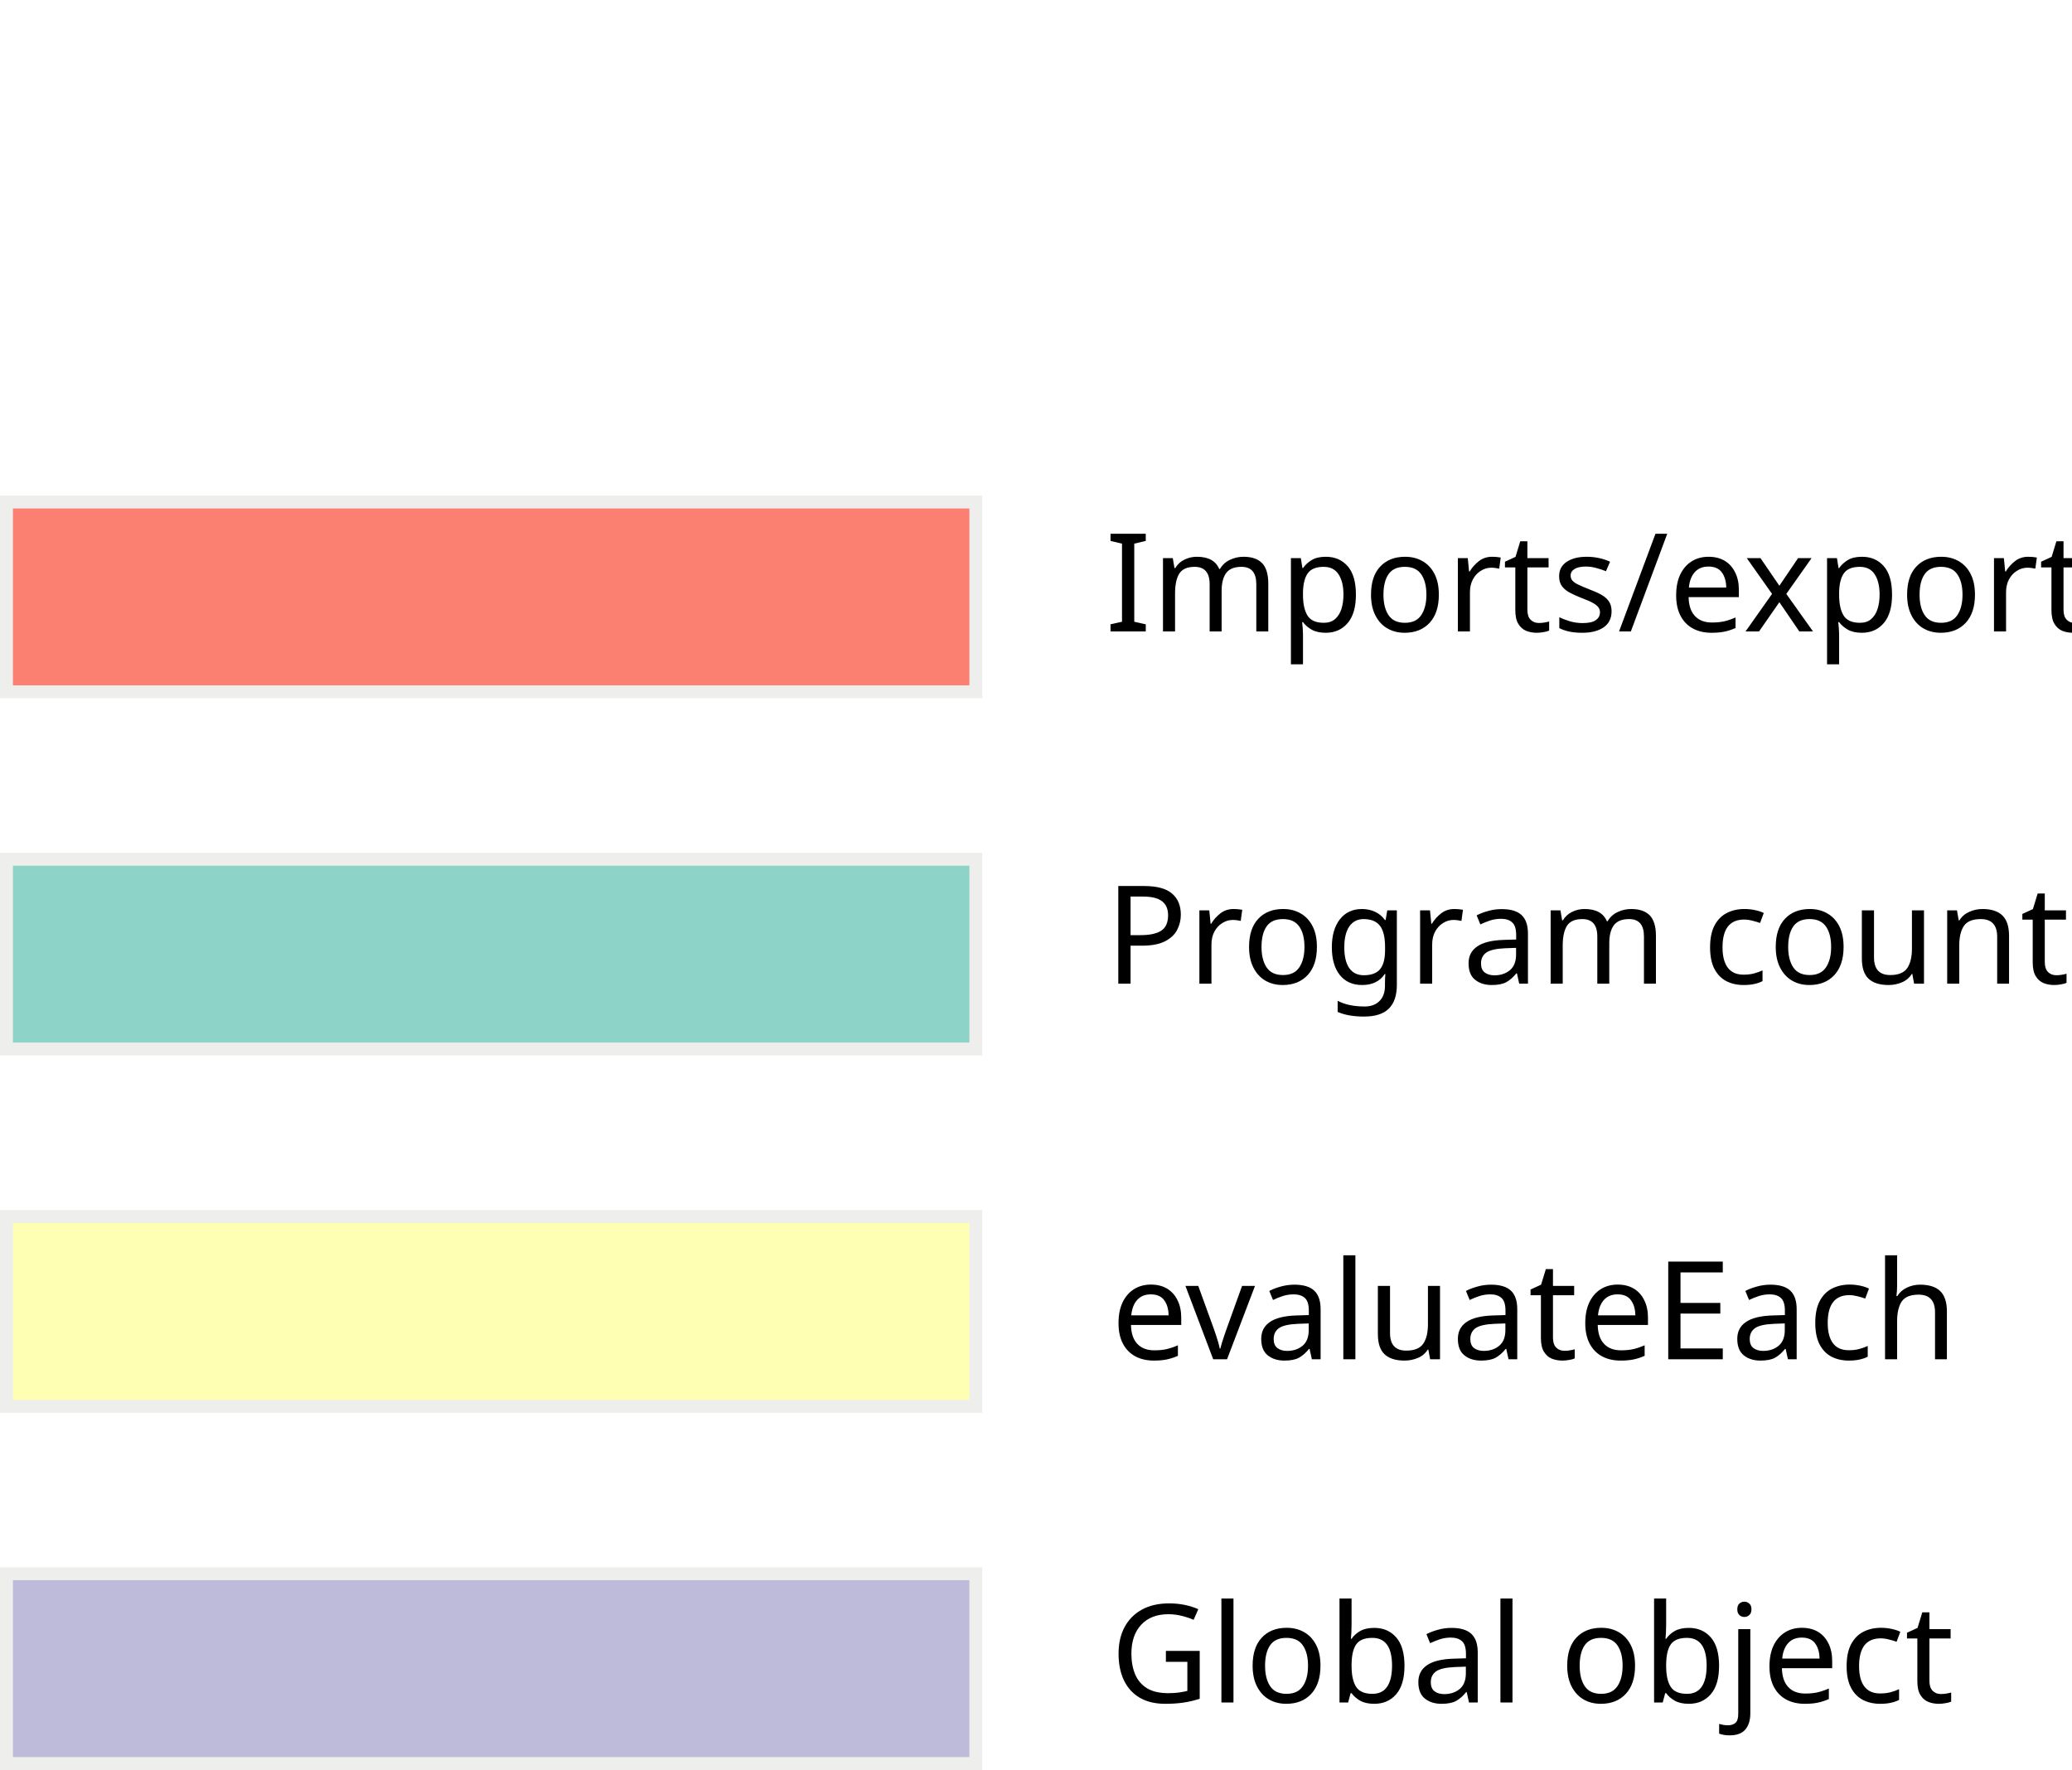
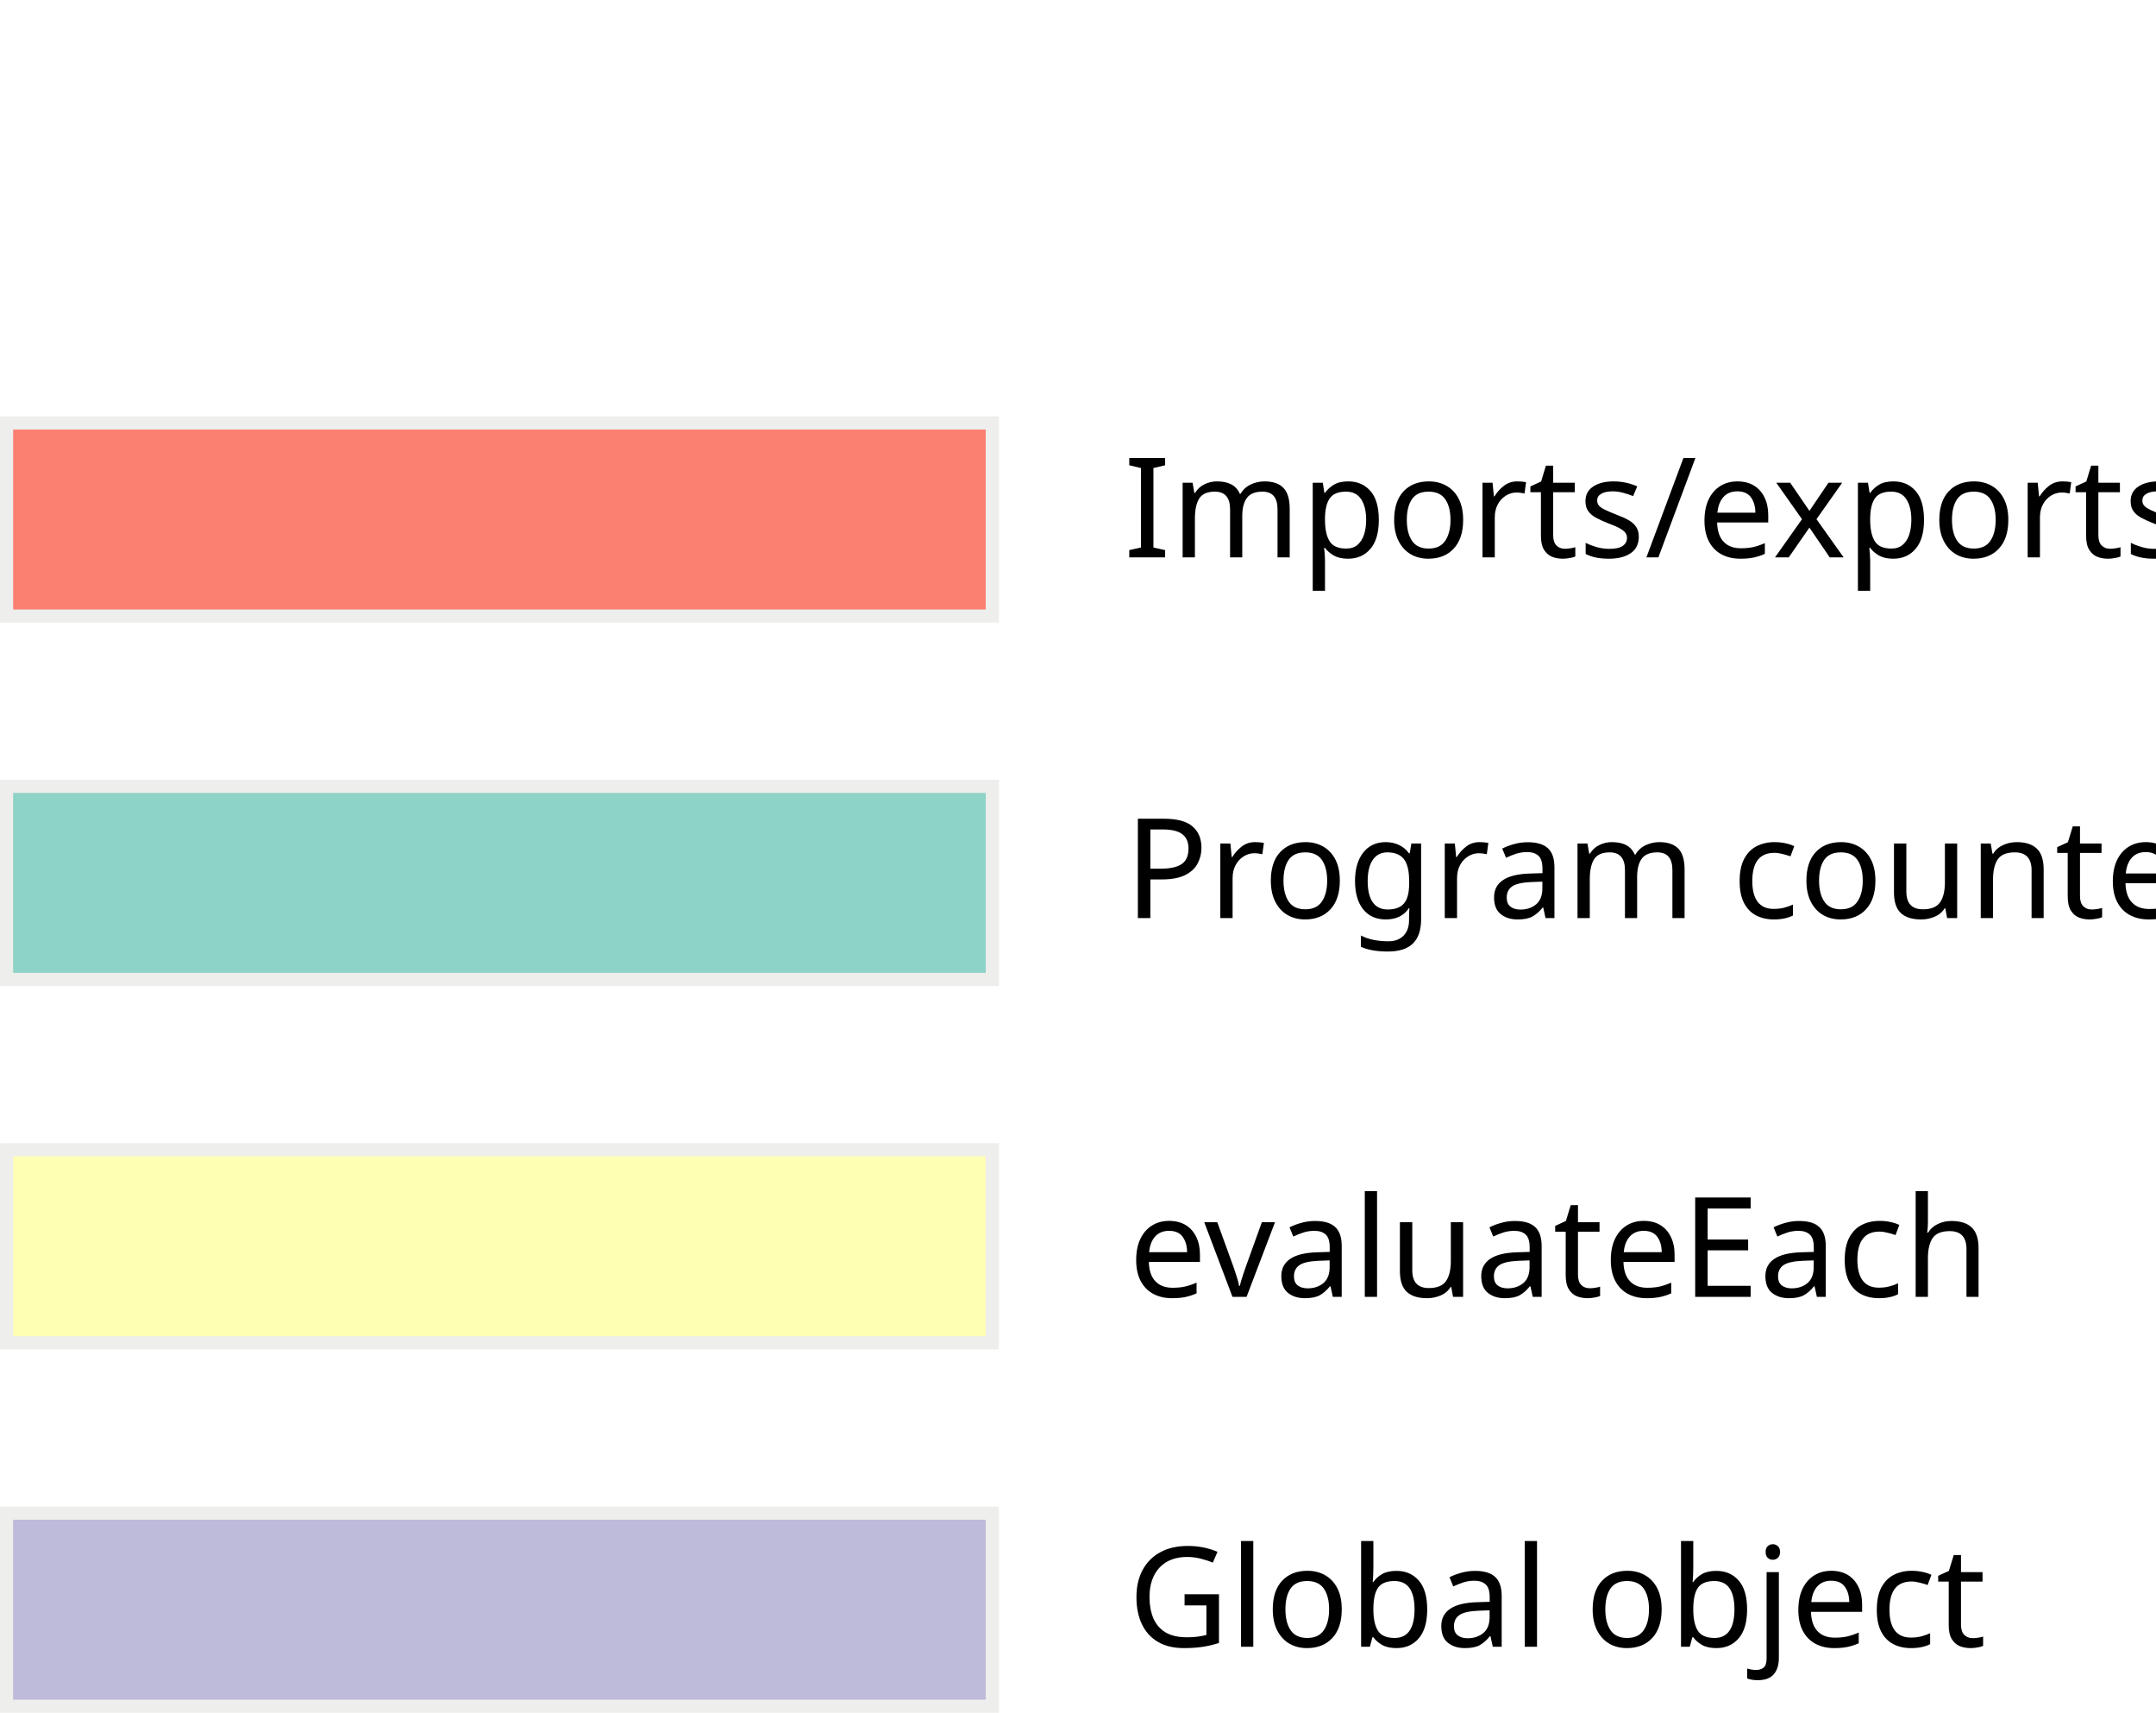
- <svg xmlns="http://www.w3.org/2000/svg" width="96.152mm" height="82.151mm" viewBox="0 0 340.698 291.086" id="svg4567" version="1.1">
-   <defs id="defs4569" />
-   <g id="layer1" transform="translate(652.4447,-130.5685)">
+ <svg xmlns="http://www.w3.org/2000/svg" width="98.389mm" height="78.151mm" viewBox="0 0 348.621 276.913" id="svg4567" version="1.1">
+   <defs id="defs4569">
+     <marker orient="auto" refY="0.0" refX="0.0" id="Arrow1Lend" style="overflow:visible;">
+       <path id="path5261" d="M 0.0,0.0 L 5.0,-5.0 L -12.5,0.0 L 5.0,5.0 L 0.0,0.0 z " style="fill-rule:evenodd;stroke:#000000;stroke-width:1pt;stroke-opacity:1;fill:#000000;fill-opacity:1" transform="scale(0.8) rotate(180) translate(12.5,0)" />
+     </marker>
+   </defs>
+   <g id="layer1" transform="translate(652.4447,-144.742)">
    <rect style="opacity:1;fill:#fb8072;fill-opacity:1;stroke:#eeeeec;stroke-width:2.125;stroke-miterlimit:4;stroke-dasharray:none;stroke-dashoffset:0;stroke-opacity:1" id="rect4164-12-2" width="159.393" height="31.214" x="-651.382" y="213.127" />
    <rect style="opacity:1;fill:#8dd3c7;fill-opacity:1;stroke:#eeeeec;stroke-width:2.125;stroke-miterlimit:4;stroke-dasharray:none;stroke-dashoffset:0;stroke-opacity:1" id="rect4164-12-1" width="159.393" height="31.214" x="-651.382" y="271.878" />
    <rect style="opacity:1;fill:#bebada;fill-opacity:1;stroke:#eeeeec;stroke-width:2.125;stroke-miterlimit:4;stroke-dasharray:none;stroke-dashoffset:0;stroke-opacity:1" id="rect4164-12-7" width="159.393" height="31.214" x="-651.382" y="389.379" />
    <rect style="opacity:1;fill:#ffffb3;fill-opacity:1;stroke:#eeeeec;stroke-width:2.125;stroke-miterlimit:4;stroke-dasharray:none;stroke-dashoffset:0;stroke-opacity:1" id="rect4164-12-9" width="159.393" height="31.214" x="-651.382" y="330.628" />
-     <text xml:space="preserve" style="font-style:normal;font-variant:normal;font-weight:normal;font-stretch:normal;font-size:22.5px;line-height:125%;font-family:'Source Sans Pro';-inkscape-font-specification:'Source Sans Pro';letter-spacing:0px;word-spacing:0px;fill:#000000;fill-opacity:1;stroke:none;stroke-width:1px;stroke-linecap:butt;stroke-linejoin:miter;stroke-opacity:1" x="-470.75" y="234.415" id="text5206">
-       <tspan id="tspan5208" x="-470.75" y="234.415" style="font-style:normal;font-variant:normal;font-weight:normal;font-stretch:normal;font-size:22.5px;font-family:'Source Sans Pro';-inkscape-font-specification:'Source Sans Pro'">Imports/exports</tspan>
+     <text xml:space="preserve" style="font-style:normal;font-variant:normal;font-weight:normal;font-stretch:normal;font-size:22.5px;line-height:125%;font-family:'Averia Sans';-inkscape-font-specification:'Averia Sans';letter-spacing:0px;word-spacing:0px;fill:#000000;fill-opacity:1;stroke:none;stroke-width:1px;stroke-linecap:butt;stroke-linejoin:miter;stroke-opacity:1" x="-470.75" y="234.854" id="text5206">
+       <tspan id="tspan5208" x="-470.75" y="234.854" style="font-style:normal;font-variant:normal;font-weight:normal;font-stretch:normal;font-size:22.5px;font-family:'Averia Sans';-inkscape-font-specification:'Averia Sans'">Imports/exports</tspan>
    </text>
-     <text xml:space="preserve" style="font-style:normal;font-variant:normal;font-weight:normal;font-stretch:normal;font-size:22.5px;line-height:125%;font-family:'Source Sans Pro';-inkscape-font-specification:'Source Sans Pro';letter-spacing:0px;word-spacing:0px;fill:#000000;fill-opacity:1;stroke:none;stroke-width:1px;stroke-linecap:butt;stroke-linejoin:miter;stroke-opacity:1" x="-470.75" y="292.345" id="text5206-3">
-       <tspan id="tspan5208-5" x="-470.75" y="292.345" style="font-style:normal;font-variant:normal;font-weight:normal;font-stretch:normal;font-size:22.5px;font-family:'Source Sans Pro';-inkscape-font-specification:'Source Sans Pro'">Program counter</tspan>
+     <text xml:space="preserve" style="font-style:normal;font-variant:normal;font-weight:normal;font-stretch:normal;font-size:22.5px;line-height:125%;font-family:'Averia Sans';-inkscape-font-specification:'Averia Sans';letter-spacing:0px;word-spacing:0px;fill:#000000;fill-opacity:1;stroke:none;stroke-width:1px;stroke-linecap:butt;stroke-linejoin:miter;stroke-opacity:1" x="-470.64" y="293.17" id="text5206-3">
+       <tspan id="tspan5208-5" x="-470.64" y="293.17" style="font-style:normal;font-variant:normal;font-weight:normal;font-stretch:normal;font-size:22.5px;font-family:'Averia Sans';-inkscape-font-specification:'Averia Sans'">Program counter</tspan>
    </text>
-     <text xml:space="preserve" style="font-style:normal;font-variant:normal;font-weight:normal;font-stretch:normal;font-size:22.5px;line-height:125%;font-family:'Source Sans Pro';-inkscape-font-specification:'Source Sans Pro';letter-spacing:0px;word-spacing:0px;fill:#000000;fill-opacity:1;stroke:none;stroke-width:1px;stroke-linecap:butt;stroke-linejoin:miter;stroke-opacity:1" x="-469.895" y="410.555" id="text5206-2">
-       <tspan id="tspan5208-3" x="-469.895" y="410.555" style="font-style:normal;font-variant:normal;font-weight:normal;font-stretch:normal;font-size:22.5px;font-family:'Source Sans Pro';-inkscape-font-specification:'Source Sans Pro'">Global object</tspan>
+     <text xml:space="preserve" style="font-style:normal;font-variant:normal;font-weight:normal;font-stretch:normal;font-size:22.5px;line-height:125%;font-family:'Averia Sans';-inkscape-font-specification:'Averia Sans';letter-spacing:0px;word-spacing:0px;fill:#000000;fill-opacity:1;stroke:none;stroke-width:1px;stroke-linecap:butt;stroke-linejoin:miter;stroke-opacity:1" x="-470.058" y="410.973" id="text5206-2">
+       <tspan id="tspan5208-3" x="-470.058" y="410.973" style="font-style:normal;font-variant:normal;font-weight:normal;font-stretch:normal;font-size:22.5px;font-family:'Averia Sans';-inkscape-font-specification:'Averia Sans'">Global object</tspan>
    </text>
-     <text xml:space="preserve" style="font-style:normal;font-variant:normal;font-weight:normal;font-stretch:normal;font-size:22.5px;line-height:125%;font-family:'Source Sans Pro';-inkscape-font-specification:'Source Sans Pro';letter-spacing:0px;word-spacing:0px;fill:#000000;fill-opacity:1;stroke:none;stroke-width:1px;stroke-linecap:butt;stroke-linejoin:miter;stroke-opacity:1" x="-469.76" y="354.11" id="text5206-8">
-       <tspan id="tspan5208-1" x="-469.76" y="354.11" style="font-style:normal;font-variant:normal;font-weight:normal;font-stretch:normal;font-size:22.5px;font-family:'Source Sans Pro';-inkscape-font-specification:'Source Sans Pro'">evaluateEach</tspan>
+     <text xml:space="preserve" style="font-style:normal;font-variant:normal;font-weight:normal;font-stretch:normal;font-size:22.5px;line-height:125%;font-family:'Averia Sans';-inkscape-font-specification:'Averia Sans';letter-spacing:0px;word-spacing:0px;fill:#000000;fill-opacity:1;stroke:none;stroke-width:1px;stroke-linecap:butt;stroke-linejoin:miter;stroke-opacity:1" x="-469.959" y="354.404" id="text5206-8">
+       <tspan id="tspan5208-1" x="-469.959" y="354.404" style="font-style:normal;font-variant:normal;font-weight:normal;font-stretch:normal;font-size:22.5px;font-family:'Averia Sans';-inkscape-font-specification:'Averia Sans'">evaluateEach</tspan>
    </text>
+     <text xml:space="preserve" style="font-style:normal;font-weight:normal;font-size:40px;line-height:125%;font-family:Sans;letter-spacing:0px;word-spacing:0px;fill:#000000;fill-opacity:1;stroke:none;stroke-width:1px;stroke-linecap:butt;stroke-linejoin:miter;stroke-opacity:1" x="-237.445" y="165.226" id="text5244">
+       <tspan id="tspan5246" x="-237.445" y="165.226" style="font-size:16.25px;-inkscape-font-specification:'Averia Sans';font-family:'Averia Sans';font-weight:normal;font-style:normal;font-stretch:normal;font-variant:normal">intentional margin</tspan>
+       <tspan x="-237.445" y="215.226" id="tspan5248" style="font-size:16.25px;-inkscape-font-specification:'Averia Sans';font-family:'Averia Sans';font-weight:normal;font-style:normal;font-stretch:normal;font-variant:normal">for spacing with text</tspan>
+       <tspan x="-237.445" y="265.226" id="tspan5250" style="font-size:16.25px;-inkscape-font-specification:'Averia Sans';font-family:'Averia Sans';font-weight:normal;font-style:normal;font-stretch:normal;font-variant:normal">above</tspan>
+     </text>
+     <path style="fill:none;fill-rule:evenodd;stroke:#000000;stroke-width:1;stroke-linecap:butt;stroke-linejoin:miter;stroke-miterlimit:4;stroke-dasharray:none;stroke-opacity:1;marker-end:url(#Arrow1Lend)" d="m -244.052,169.155 c -22.917,7.44 -13.69,11.667 -50,12.143" id="path5252" />
  </g>
</svg>
